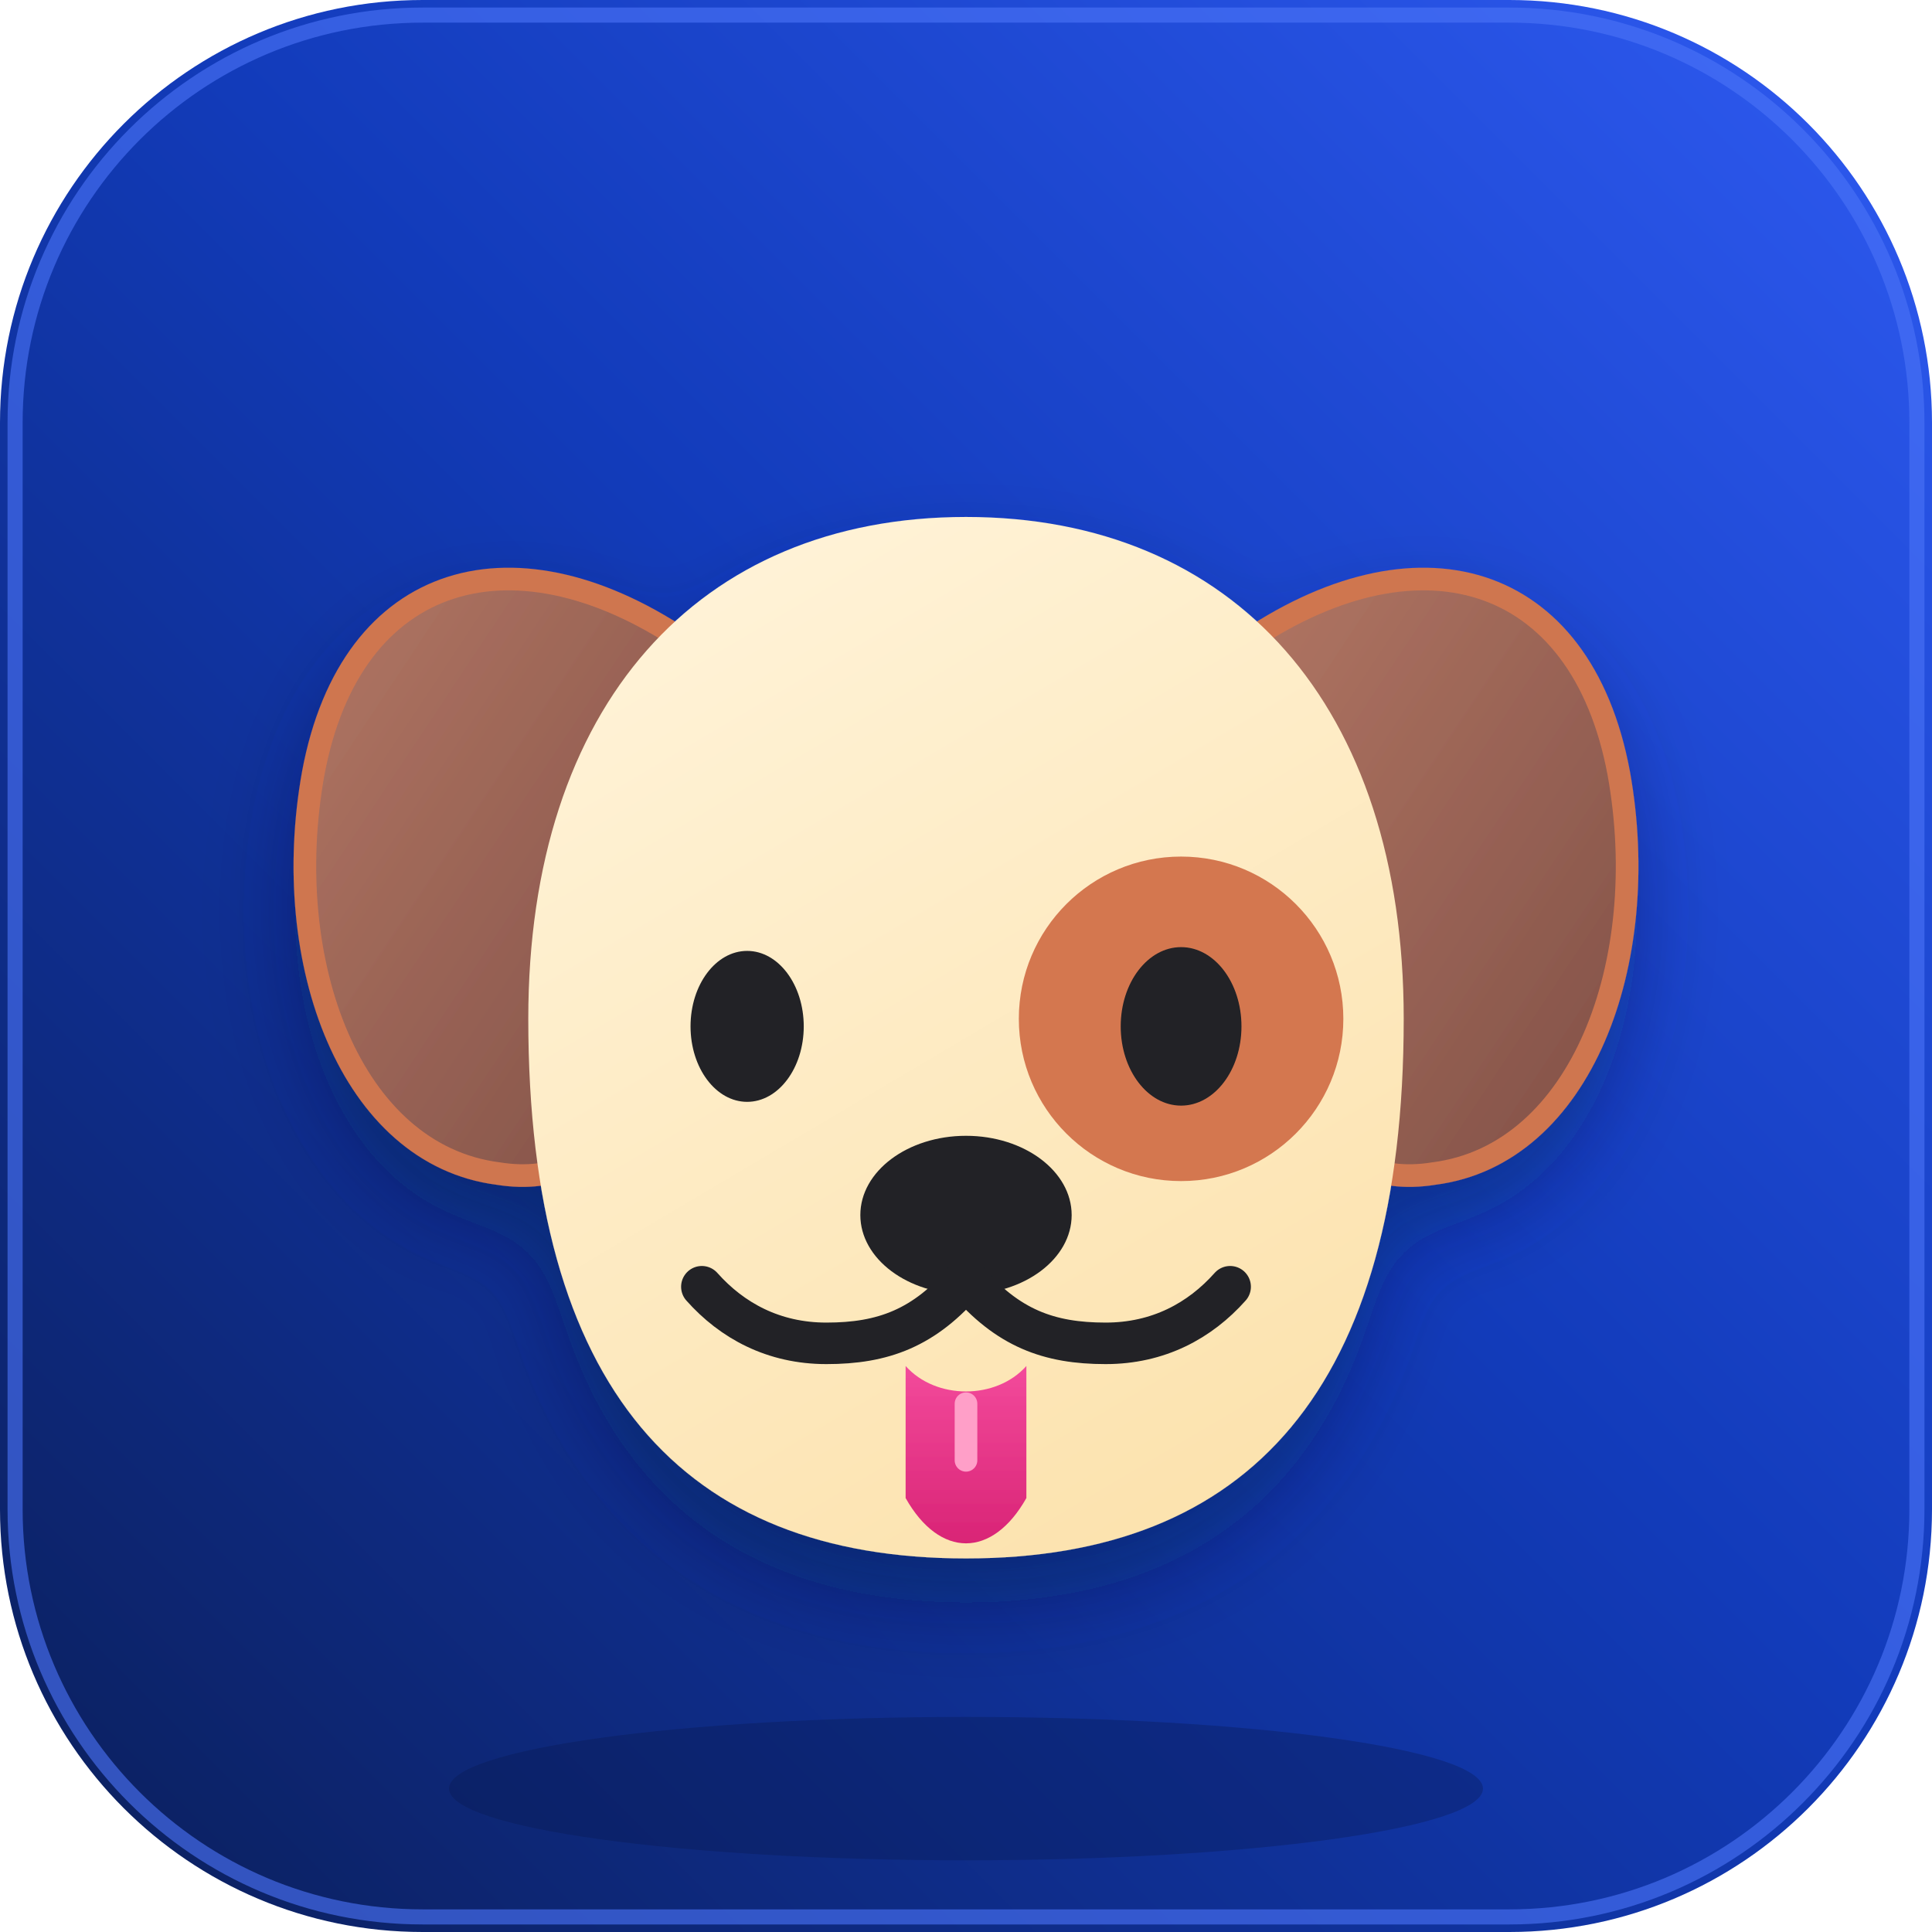
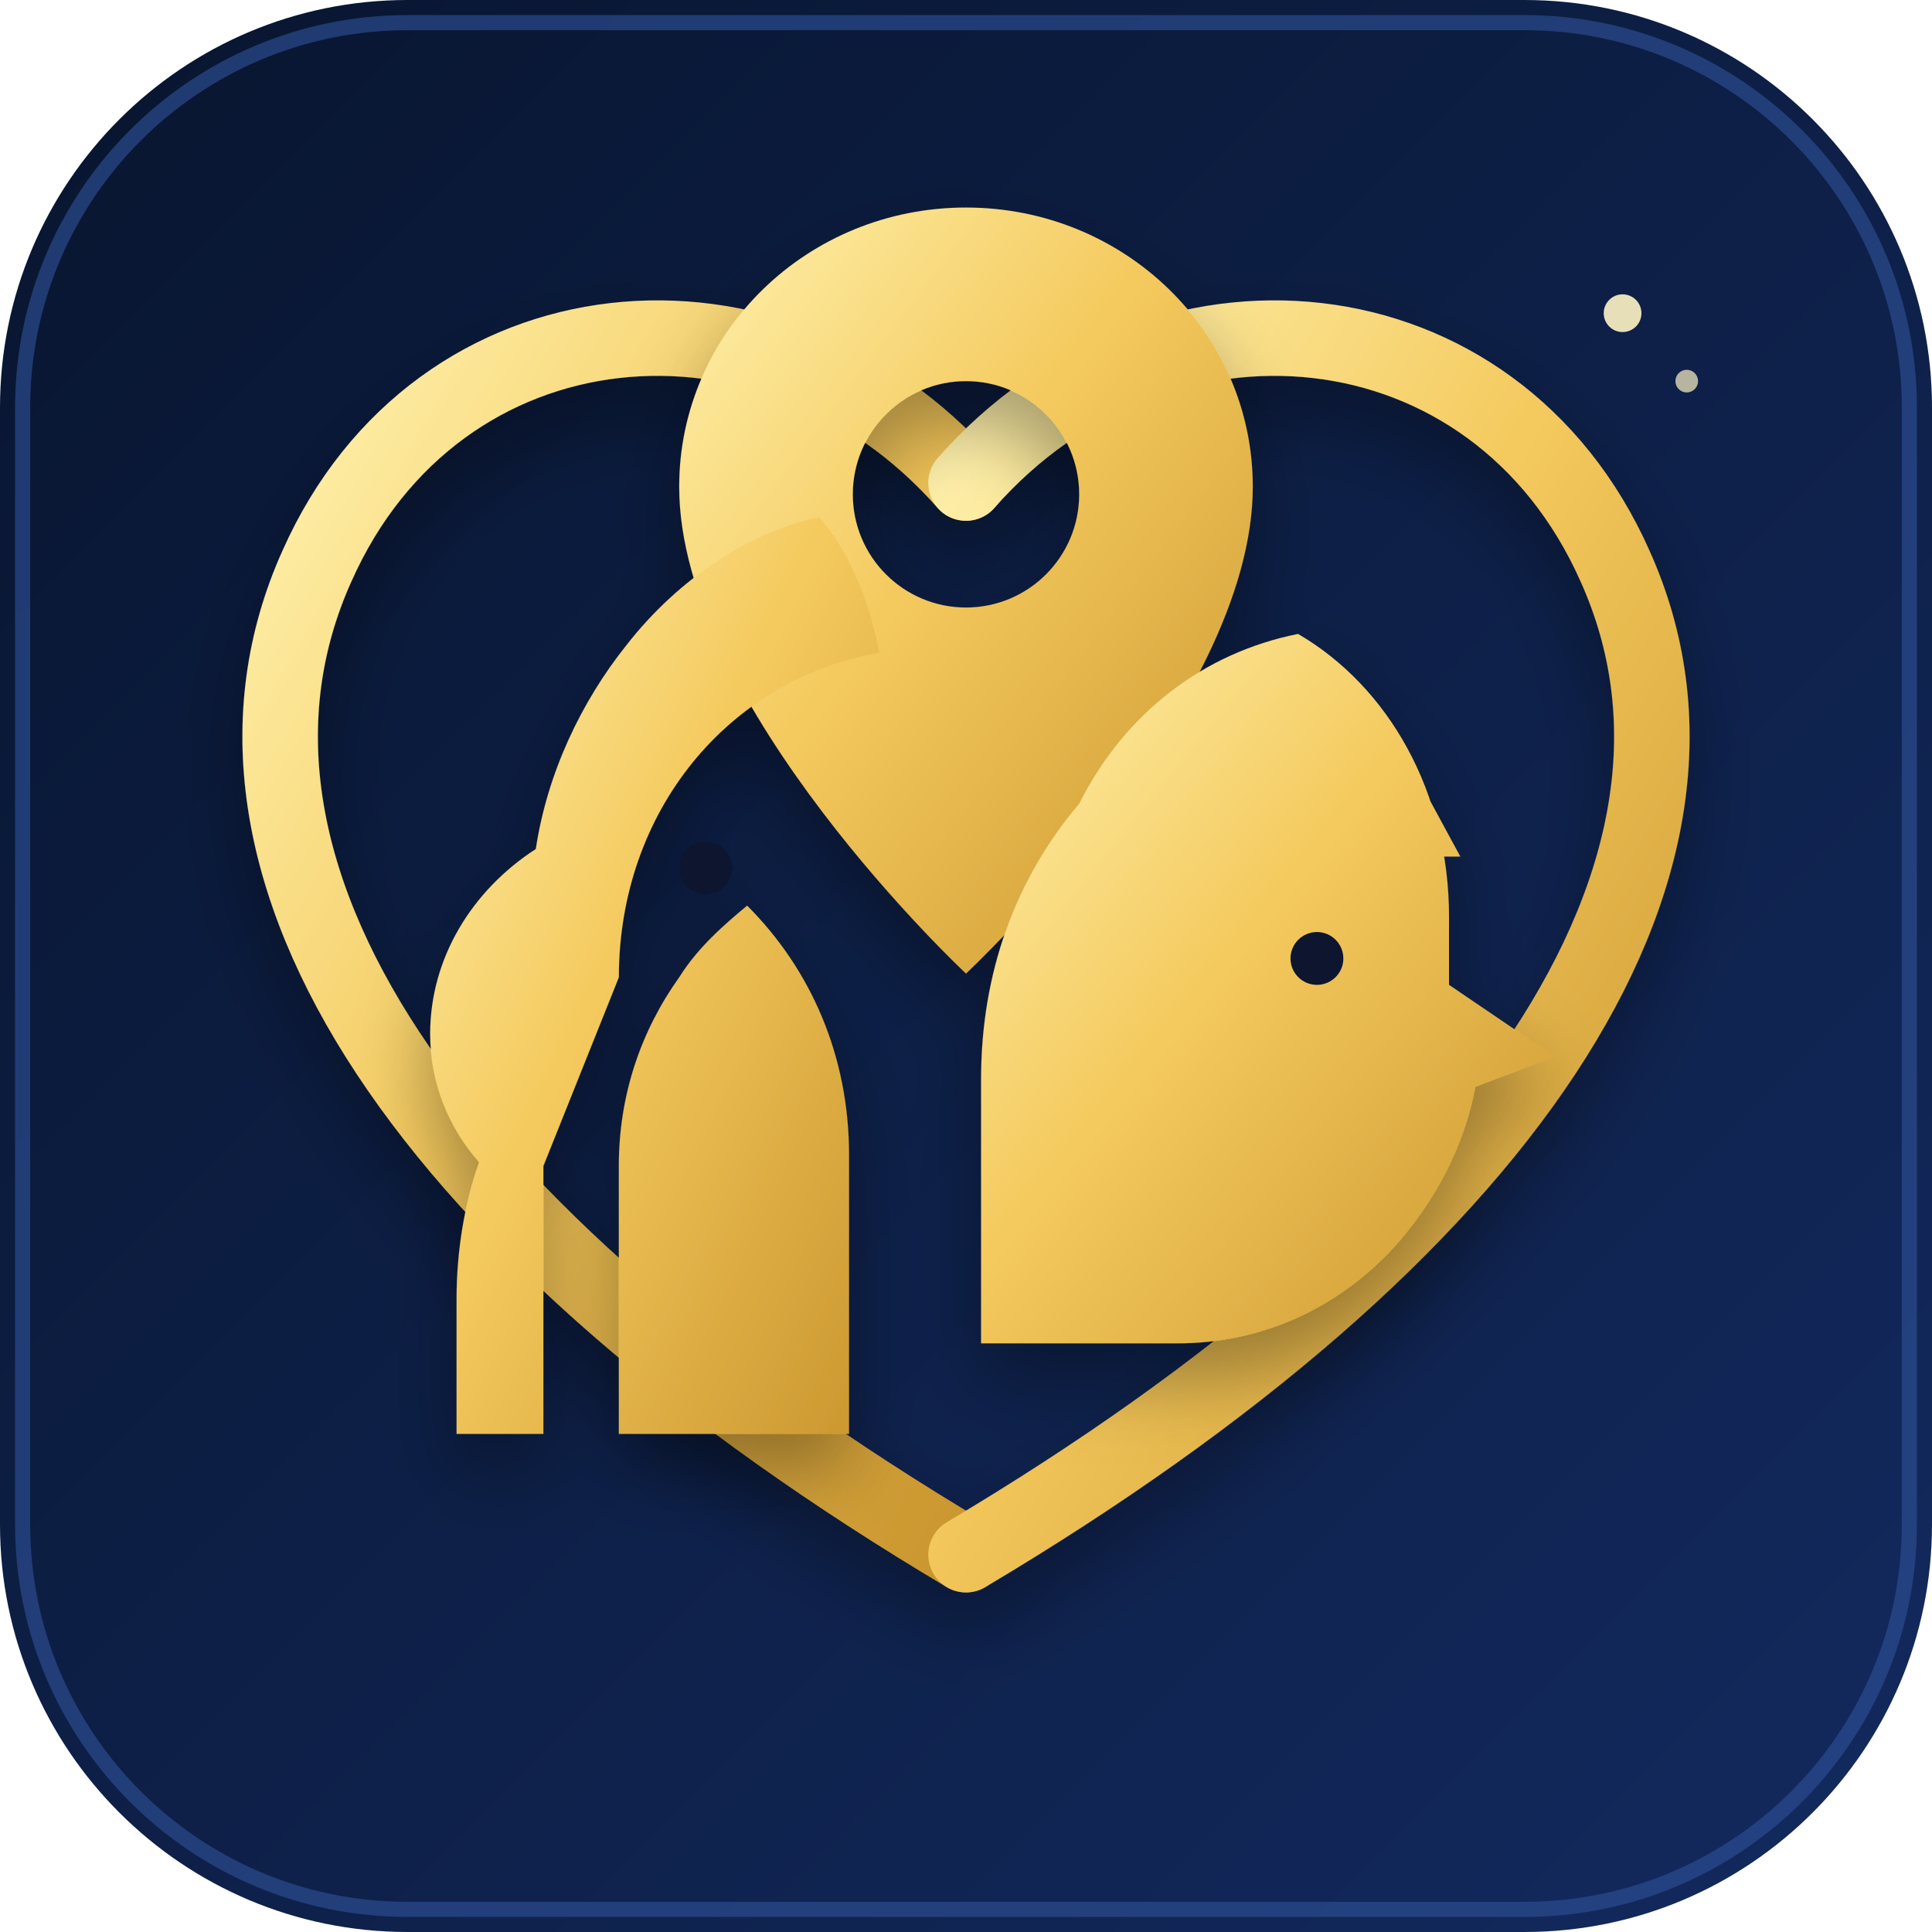
- <svg xmlns="http://www.w3.org/2000/svg" viewBox="0 0 512 512" role="img" aria-label="FindMyPet India dog icon">
+ <svg xmlns="http://www.w3.org/2000/svg" viewBox="0 0 512 512" role="img" aria-label="FindMyPet India premium pet location icon">
  <defs>
-     <linearGradient id="bg" x1="0" y1="1" x2="1" y2="0">
-       <stop offset="0" stop-color="#0b1e58" />
-       <stop offset=".54" stop-color="#123bba" />
-       <stop offset="1" stop-color="#2f5bf3" />
+     <linearGradient id="bg" x1="0" y1="0" x2="1" y2="1">
+       <stop offset="0" stop-color="#08152f" />
+       <stop offset="1" stop-color="#132a5f" />
    </linearGradient>
-     <linearGradient id="face" x1=".25" y1="0" x2=".75" y2="1">
-       <stop stop-color="#fff3d8" />
-       <stop offset="1" stop-color="#fce2ad" />
+     <linearGradient id="gold" x1="0" y1="0" x2="1" y2="1">
+       <stop offset="0" stop-color="#fff3b0" />
+       <stop offset="0.45" stop-color="#f4c95d" />
+       <stop offset="1" stop-color="#c9952e" />
    </linearGradient>
-     <linearGradient id="ear" x1="0" y1="0" x2="1" y2="1">
-       <stop stop-color="#b27663" />
-       <stop offset="1" stop-color="#805047" />
-     </linearGradient>
-     <linearGradient id="tongue" x1="0" y1="0" x2="0" y2="1">
-       <stop stop-color="#f34a9b" />
-       <stop offset="1" stop-color="#d92476" />
-     </linearGradient>
-     <filter id="shadow" x="-30%" y="-30%" width="160%" height="160%">
-       <feDropShadow dx="0" dy="12" stdDeviation="11" flood-color="#071443" flood-opacity=".36" />
+     <filter id="shadow" x="-20%" y="-20%" width="140%" height="140%">
+       <feDropShadow dx="0" dy="10" stdDeviation="10" flood-color="#000000" flood-opacity="0.34" />
    </filter>
  </defs>
-   <rect width="512" height="512" rx="112" fill="url(#bg)" />
-   <rect x="4" y="4" width="504" height="504" rx="108" fill="none" stroke="#4b73f7" stroke-opacity=".62" stroke-width="4" />
-   <ellipse cx="256" cy="474" rx="137" ry="19" fill="#07164a" opacity=".32" />
-   <g filter="url(#shadow)">
-     <path d="M183 171C137 139 93 151 83 205c-9 50 10 101 49 106 31 5 44-25 54-70z" fill="url(#ear)" stroke="#cf7650" stroke-width="6" />
-     <path d="M329 171c46-32 90-20 100 34 9 50-10 101-49 106-31 5-44-25-54-70z" fill="url(#ear)" stroke="#cf7650" stroke-width="6" />
-     <path d="M256 137c-71 0-116 50-116 133 0 98 41 143 116 143s116-45 116-143c0-83-45-133-116-133z" fill="url(#face)" />
-     <ellipse cx="198" cy="272" rx="15" ry="20" fill="#202125" />
-     <circle cx="313" cy="270" r="43" fill="#d47750" />
-     <ellipse cx="313" cy="272" rx="16" ry="21" fill="#202125" />
-     <ellipse cx="256" cy="322" rx="28" ry="21" fill="#202125" />
-     <path d="M256 339c-11 13-22 17-37 17-14 0-25-6-33-15M256 339c11 13 22 17 37 17 14 0 25-6 33-15" fill="none" stroke="#202125" stroke-width="11" stroke-linecap="round" />
-     <path d="M240 362c8 9 24 9 32 0v35c-9 16-23 16-32 0z" fill="url(#tongue)" />
-     <path d="M256 372v15" stroke="#ff9fc8" stroke-width="6" stroke-linecap="round" />
+   <rect width="512" height="512" rx="108" fill="url(#bg)" />
+   <rect x="6" y="6" width="500" height="500" rx="102" fill="none" stroke="#2d4f94" stroke-width="4" opacity="0.65" />
+   <g filter="url(#shadow)" fill="none" stroke="url(#gold)" stroke-width="20" stroke-linecap="round" stroke-linejoin="round">
+     <path d="M256 128 C205 70 116 78 84 150 C48 230 113 327 256 412" />
+     <path d="M256 128 C307 70 396 78 428 150 C464 230 399 327 256 412" />
  </g>
+   <g fill="url(#gold)" filter="url(#shadow)">
+     <path d="M256 55c-42 0-76 33-76 74 0 58 76 129 76 129s76-71 76-129c0-41-34-74-76-74zm0 46a30 30 0 1 1 0 60 30 30 0 0 1 0-60z" />
+     <path d="M164 259c0-44 29-79 69-86-2-11-7-26-16-36-18 4-37 16-51 34-12 15-21 34-24 54-17 11-28 29-28 49 0 13 5 25 13 34-4 11-6 24-6 36v36h104v-74c0-26-10-49-27-66-6 5-13 11-18 19-10 14-16 31-16 50v71h-20v-71z" />
+     <circle cx="187" cy="230" r="7" fill="#08152f" />
+     <path d="M286 213c12-24 33-40 58-45 24 14 40 42 40 75v18l28 19-21 8c-3 16-11 31-22 43-15 16-35 25-57 25h-52v-70c0-28 9-53 26-73zm33 13 17-18 8 25zm46 1 9-24 13 24z" />
+     <circle cx="349" cy="254" r="7" fill="#08152f" />
+   </g>
+   <path d="M242 413h28" stroke="url(#gold)" stroke-width="10" stroke-linecap="round" />
+   <circle cx="430" cy="83" r="5" fill="#fff4c4" opacity="0.9" />
+   <circle cx="447" cy="101" r="3" fill="#fff4c4" opacity="0.7" />
</svg>
